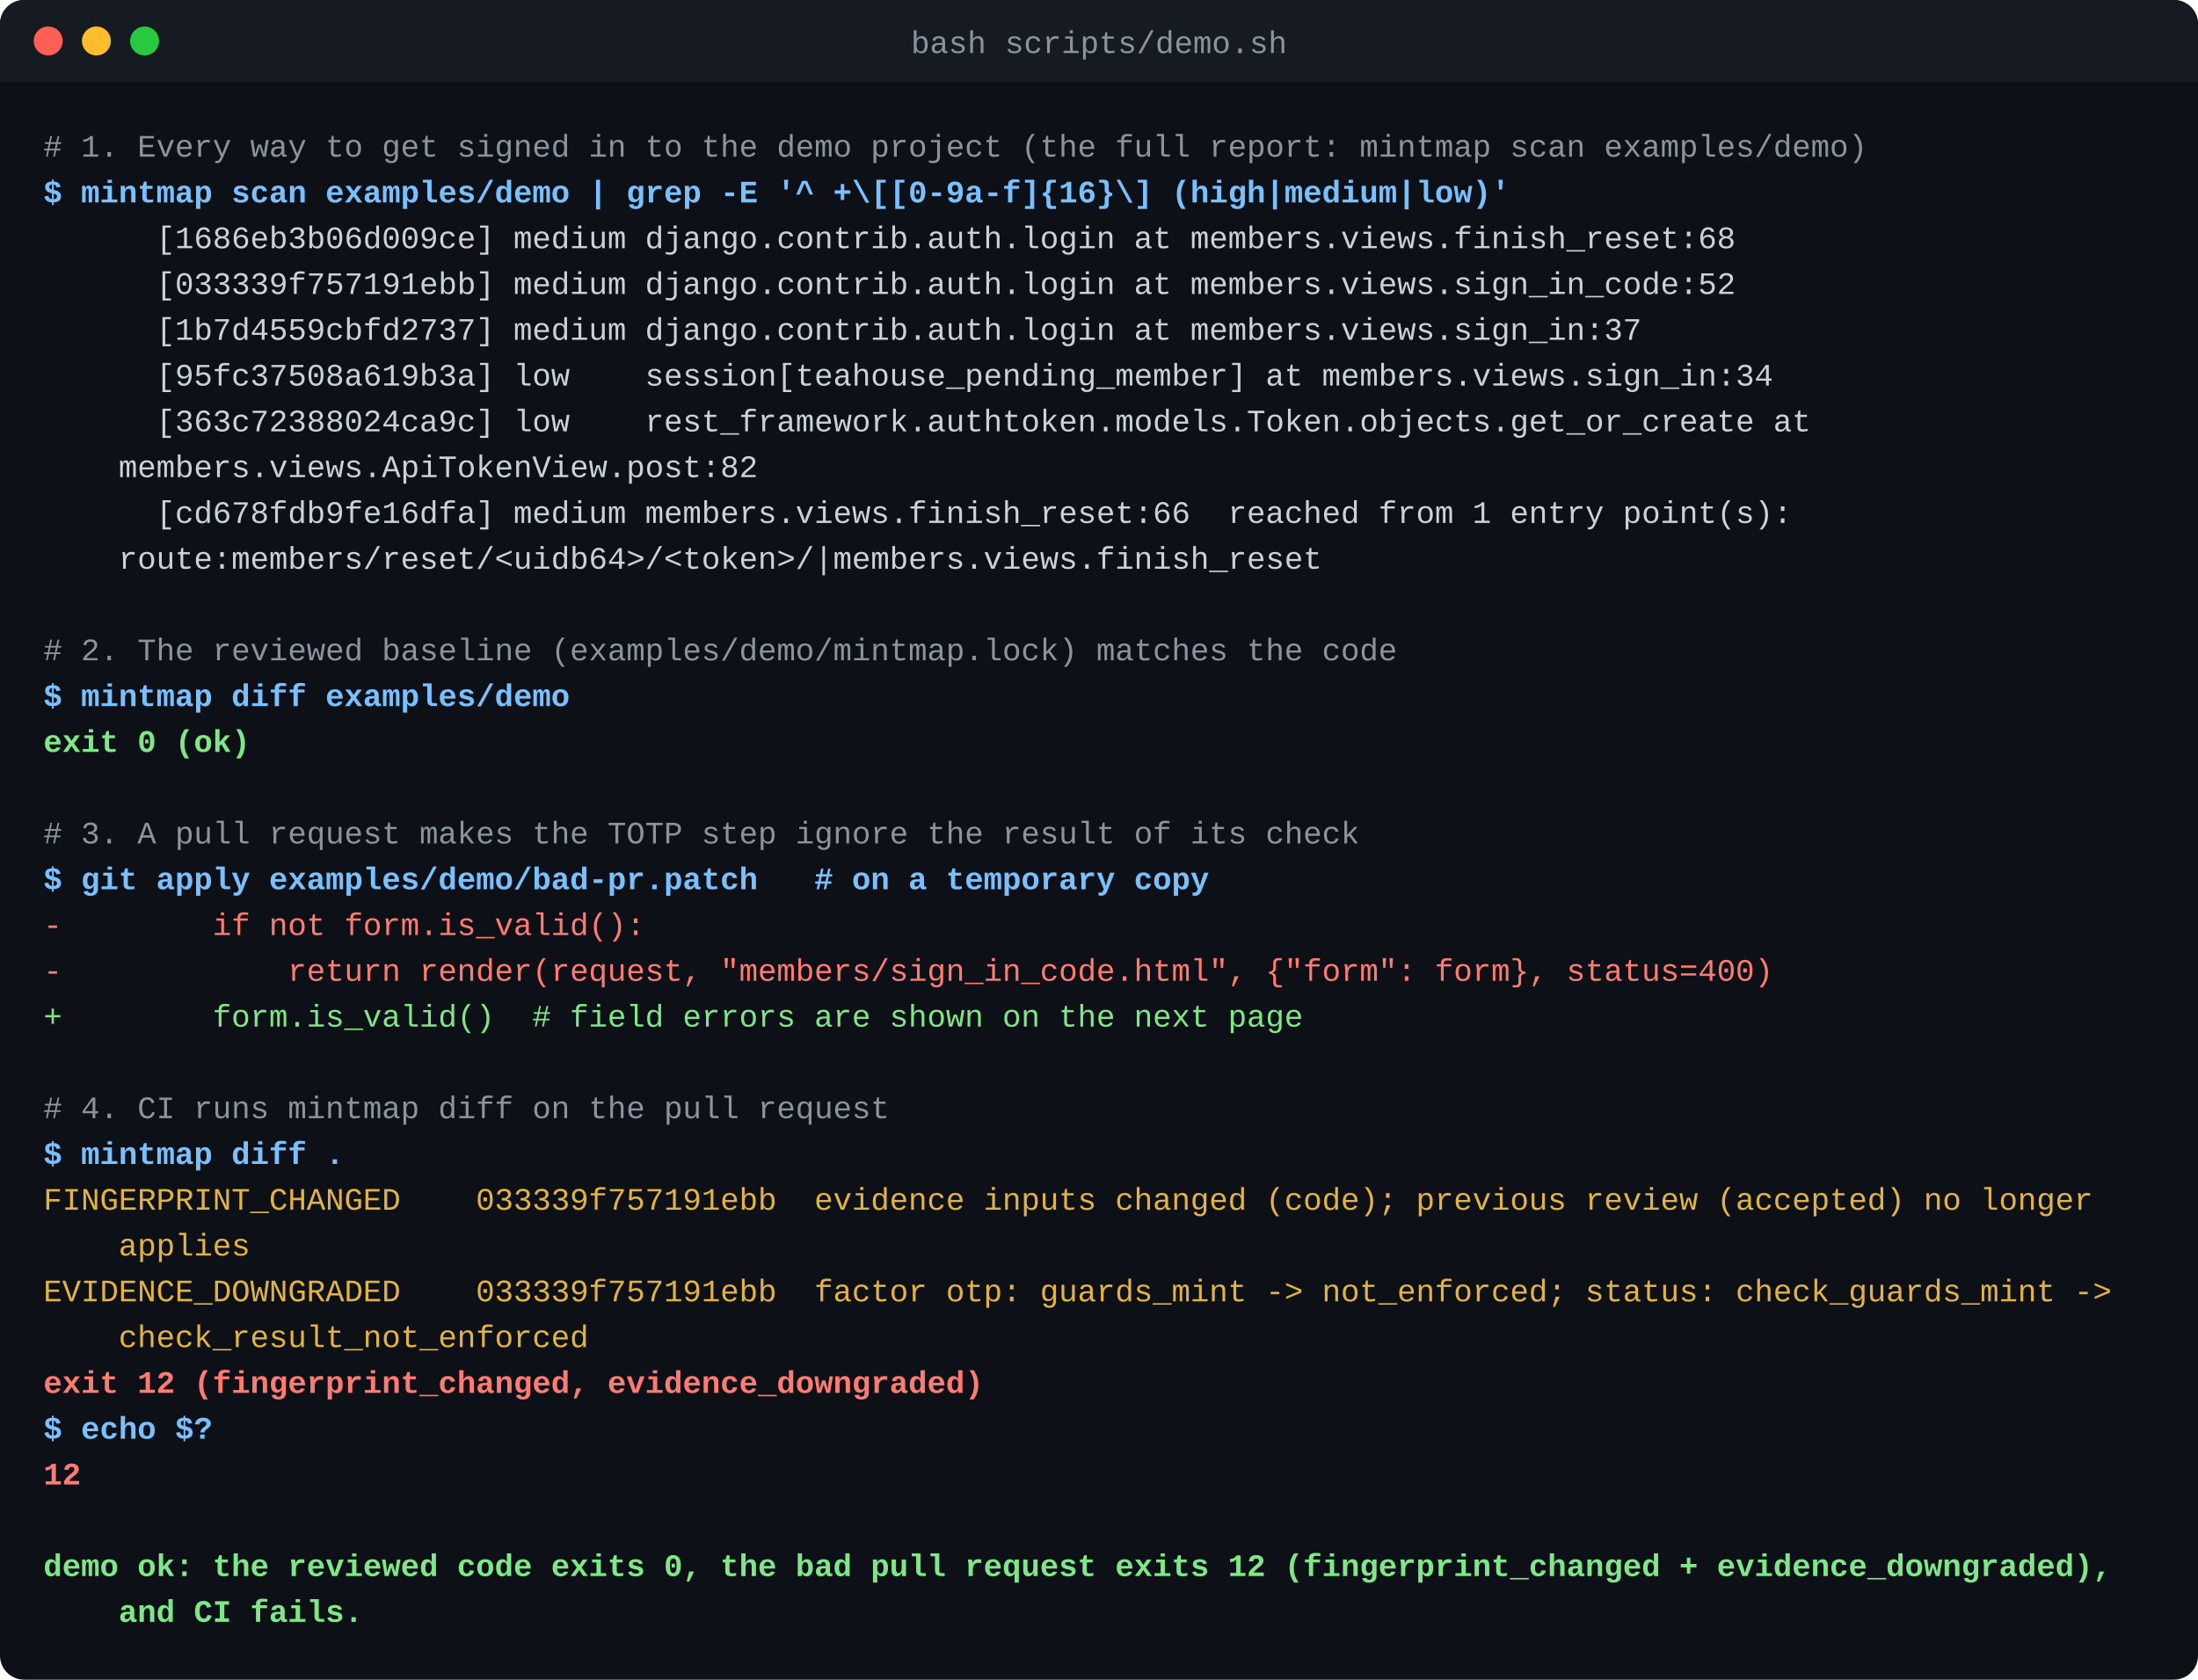
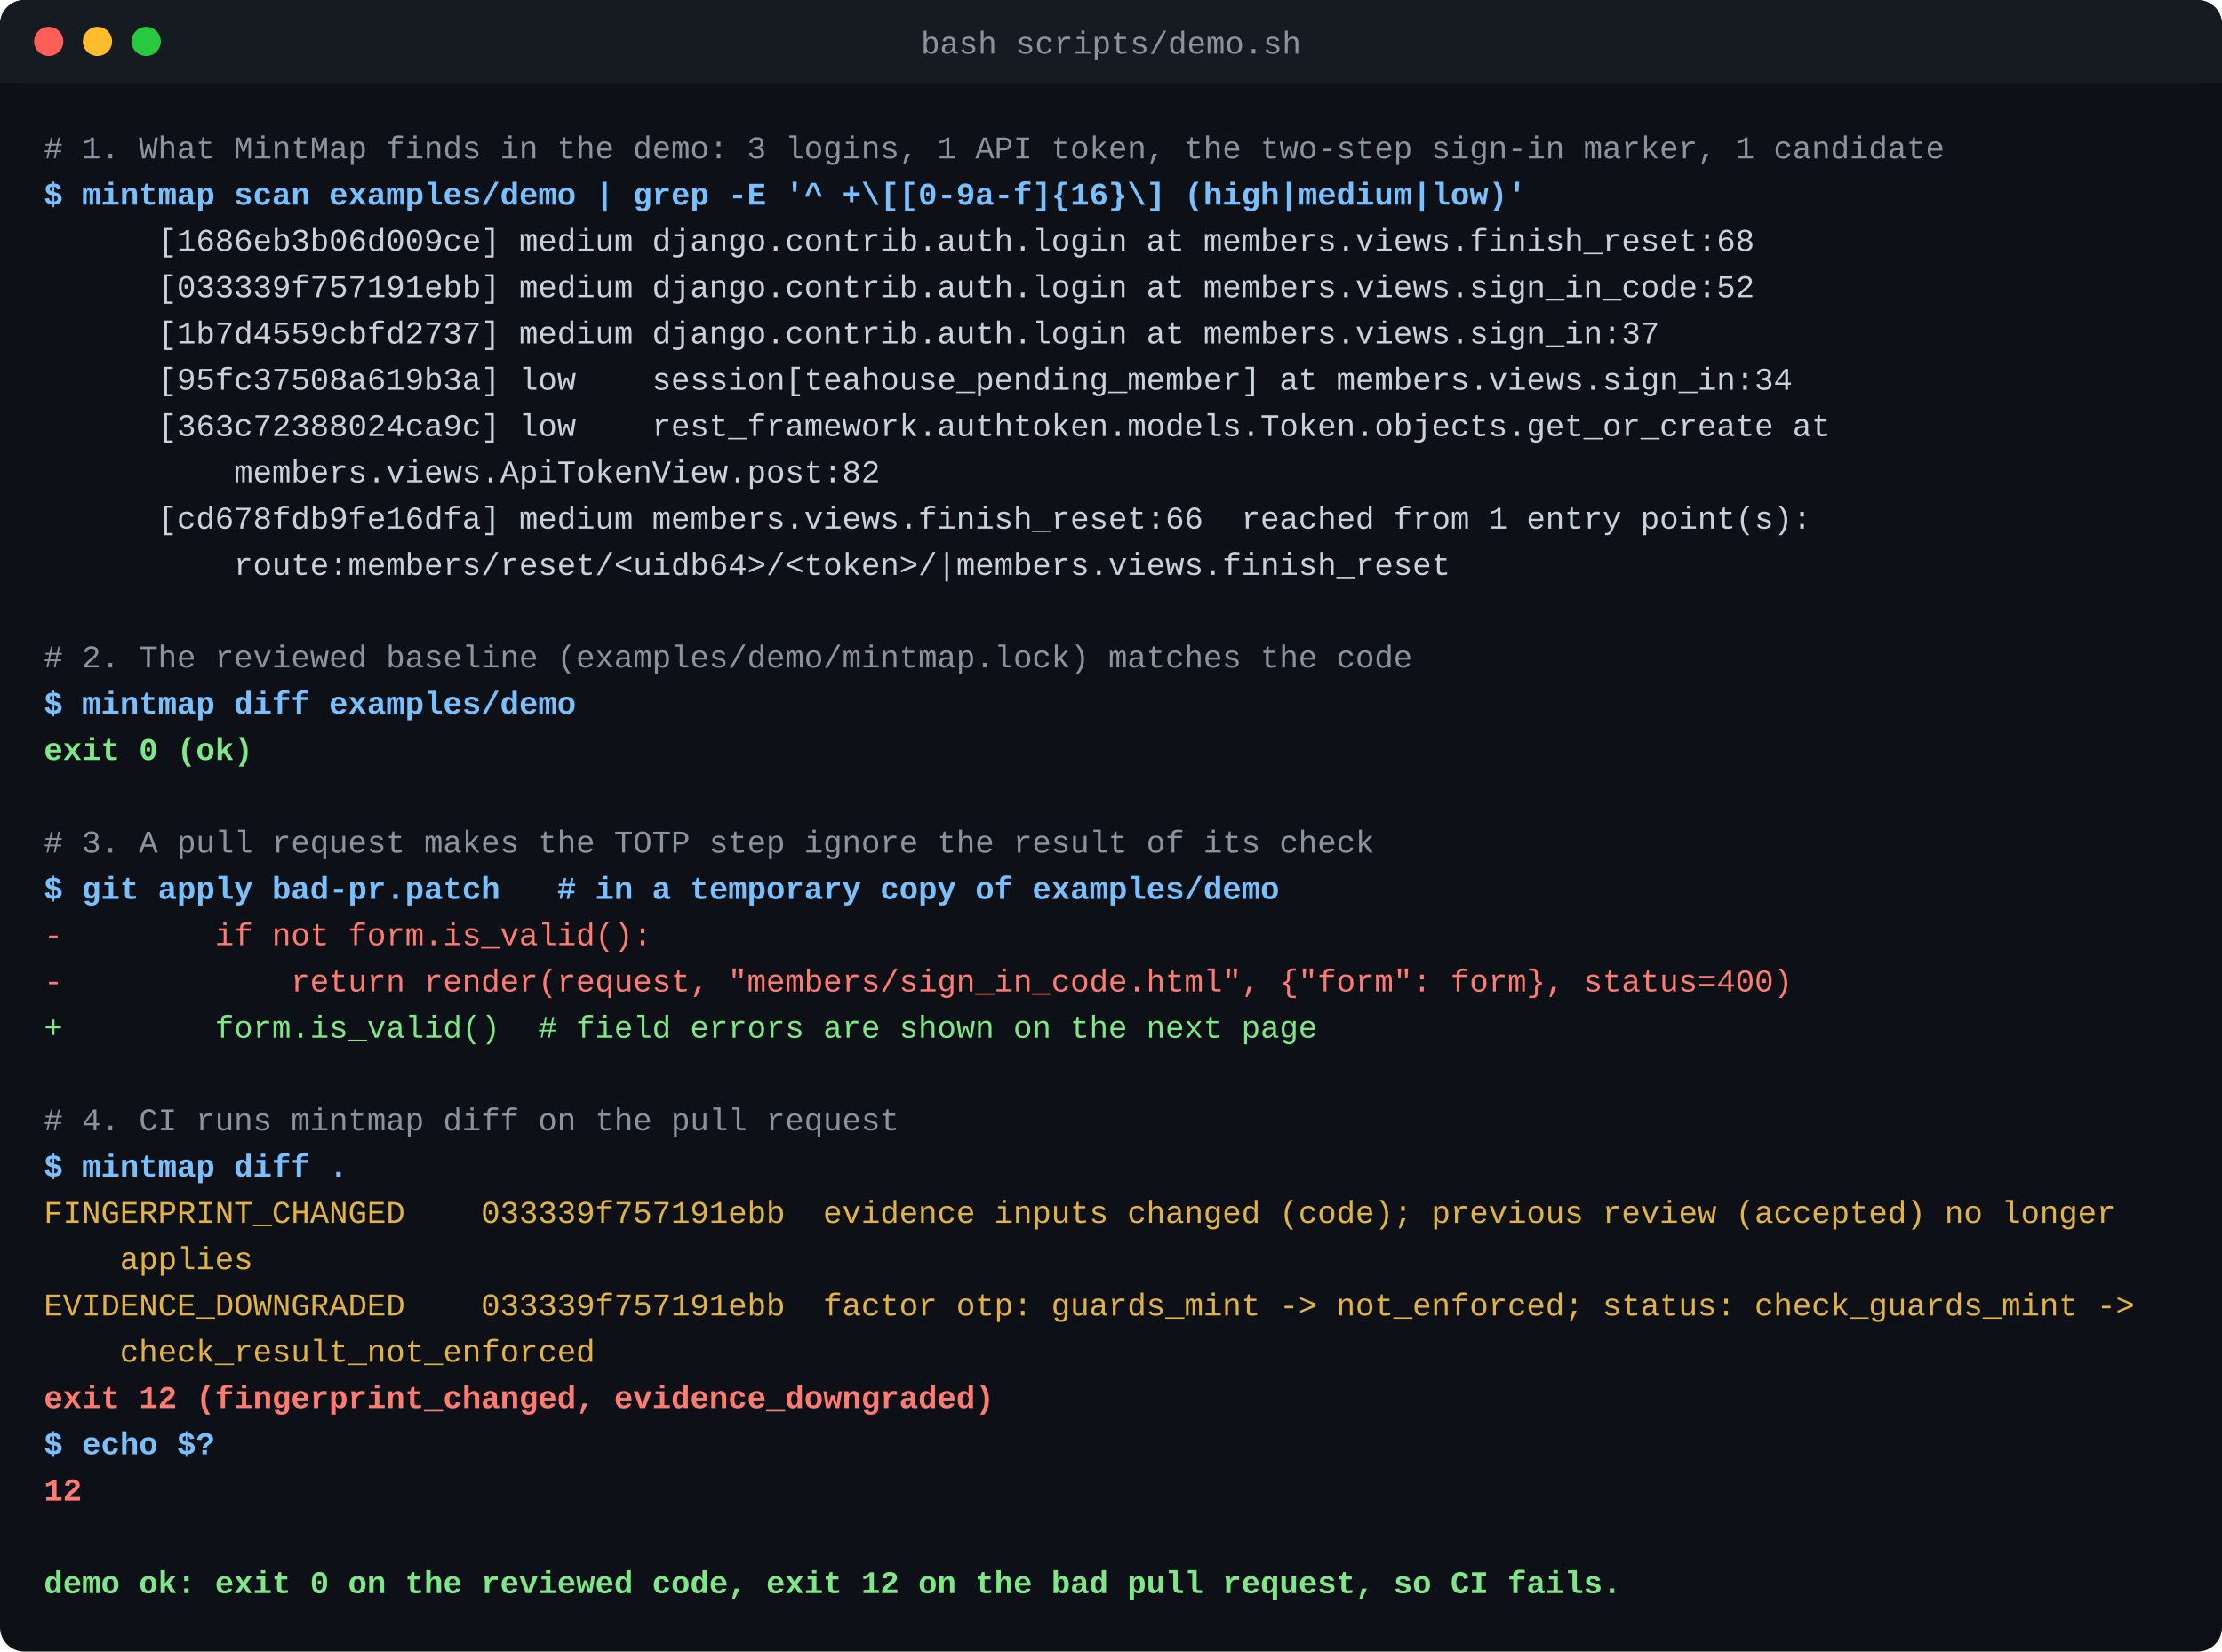
- <svg xmlns="http://www.w3.org/2000/svg" viewBox="0 0 912 697" width="912" height="697" role="img" aria-label="Terminal output of the MintMap demo: mintmap diff exits 12 on a pull request that makes a TOTP check ignore its result">
-   <rect width="912" height="697" rx="10" fill="#0d1117" />
+ <svg xmlns="http://www.w3.org/2000/svg" viewBox="0 0 912 678" width="912" height="678" role="img" aria-label="Terminal output of the MintMap demo: mintmap diff exits 12 on a pull request that makes a TOTP check ignore its result">
+   <rect width="912" height="678" rx="10" fill="#0d1117" />
  <rect width="912" height="34" rx="10" fill="#161b22" />
  <rect y="24" width="912" height="10" fill="#161b22" />
  <circle cx="20" cy="17" r="6" fill="#ff5f56" />
  <circle cx="40" cy="17" r="6" fill="#ffbd2e" />
  <circle cx="60" cy="17" r="6" fill="#27c93f" />
  <text x="456.0" y="22" text-anchor="middle" fill="#8b949e" font-size="13" font-family="ui-monospace,SFMono-Regular,Menlo,Consolas,Liberation Mono,monospace">bash scripts/demo.sh</text>
  <g font-size="13" font-family="ui-monospace,SFMono-Regular,Menlo,Consolas,Liberation Mono,monospace" xml:space="preserve">
-     <text x="18" y="65" fill="#8b949e" textLength="758.5" lengthAdjust="spacingAndGlyphs"># 1. Every way to get signed in to the demo project (the full report: mintmap scan examples/demo)</text>
-     <text x="18" y="84" fill="#79c0ff" font-weight="bold" textLength="610.0" lengthAdjust="spacingAndGlyphs">$ mintmap scan examples/demo | grep -E '^ +\[[0-9a-f]{16}\] (high|medium|low)'</text>
-     <text x="18" y="103" fill="#c9d1d9" textLength="703.8" lengthAdjust="spacingAndGlyphs">      [1686eb3b06d009ce] medium django.contrib.auth.login at members.views.finish_reset:68</text>
-     <text x="18" y="122" fill="#c9d1d9" textLength="703.8" lengthAdjust="spacingAndGlyphs">      [033339f757191ebb] medium django.contrib.auth.login at members.views.sign_in_code:52</text>
-     <text x="18" y="141" fill="#c9d1d9" textLength="664.7" lengthAdjust="spacingAndGlyphs">      [1b7d4559cbfd2737] medium django.contrib.auth.login at members.views.sign_in:37</text>
-     <text x="18" y="160" fill="#c9d1d9" textLength="719.4" lengthAdjust="spacingAndGlyphs">      [95fc37508a619b3a] low    session[teahouse_pending_member] at members.views.sign_in:34</text>
-     <text x="18" y="179" fill="#c9d1d9" textLength="735.1" lengthAdjust="spacingAndGlyphs">      [363c72388024ca9c] low    rest_framework.authtoken.models.Token.objects.get_or_create at</text>
-     <text x="18" y="198" fill="#c9d1d9" textLength="297.2" lengthAdjust="spacingAndGlyphs">    members.views.ApiTokenView.post:82</text>
-     <text x="18" y="217" fill="#c9d1d9" textLength="727.3" lengthAdjust="spacingAndGlyphs">      [cd678fdb9fe16dfa] medium members.views.finish_reset:66  reached from 1 entry point(s):</text>
-     <text x="18" y="236" fill="#c9d1d9" textLength="531.8" lengthAdjust="spacingAndGlyphs">    route:members/reset/&lt;uidb64&gt;/&lt;token&gt;/|members.views.finish_reset</text>
-     <text x="18" y="274" fill="#8b949e" textLength="563.0" lengthAdjust="spacingAndGlyphs"># 2. The reviewed baseline (examples/demo/mintmap.lock) matches the code</text>
-     <text x="18" y="293" fill="#79c0ff" font-weight="bold" textLength="219.0" lengthAdjust="spacingAndGlyphs">$ mintmap diff examples/demo</text>
-     <text x="18" y="312" fill="#7ee787" font-weight="bold" textLength="86.0" lengthAdjust="spacingAndGlyphs">exit 0 (ok)</text>
-     <text x="18" y="350" fill="#8b949e" textLength="547.4" lengthAdjust="spacingAndGlyphs"># 3. A pull request makes the TOTP step ignore the result of its check</text>
-     <text x="18" y="369" fill="#79c0ff" font-weight="bold" textLength="484.8" lengthAdjust="spacingAndGlyphs">$ git apply examples/demo/bad-pr.patch   # on a temporary copy</text>
-     <text x="18" y="388" fill="#ff7b72" textLength="250.2" lengthAdjust="spacingAndGlyphs">-        if not form.is_valid():</text>
-     <text x="18" y="407" fill="#ff7b72" textLength="719.4" lengthAdjust="spacingAndGlyphs">-            return render(request, "members/sign_in_code.html", {"form": form}, status=400)</text>
-     <text x="18" y="426" fill="#7ee787" textLength="523.9" lengthAdjust="spacingAndGlyphs">+        form.is_valid()  # field errors are shown on the next page</text>
-     <text x="18" y="464" fill="#8b949e" textLength="351.9" lengthAdjust="spacingAndGlyphs"># 4. CI runs mintmap diff on the pull request</text>
-     <text x="18" y="483" fill="#79c0ff" font-weight="bold" textLength="125.1" lengthAdjust="spacingAndGlyphs">$ mintmap diff .</text>
-     <text x="18" y="502" fill="#e3b341" textLength="852.4" lengthAdjust="spacingAndGlyphs">FINGERPRINT_CHANGED    033339f757191ebb  evidence inputs changed (code); previous review (accepted) no longer</text>
-     <text x="18" y="521" fill="#e3b341" textLength="86.0" lengthAdjust="spacingAndGlyphs">    applies</text>
-     <text x="18" y="540" fill="#e3b341" textLength="860.2" lengthAdjust="spacingAndGlyphs">EVIDENCE_DOWNGRADED    033339f757191ebb  factor otp: guards_mint -&gt; not_enforced; status: check_guards_mint -&gt;</text>
-     <text x="18" y="559" fill="#e3b341" textLength="226.8" lengthAdjust="spacingAndGlyphs">    check_result_not_enforced</text>
-     <text x="18" y="578" fill="#ff7b72" font-weight="bold" textLength="391.0" lengthAdjust="spacingAndGlyphs">exit 12 (fingerprint_changed, evidence_downgraded)</text>
-     <text x="18" y="597" fill="#79c0ff" font-weight="bold" textLength="70.4" lengthAdjust="spacingAndGlyphs">$ echo $?</text>
+     <text x="18" y="65" fill="#8b949e" textLength="782.0" lengthAdjust="spacingAndGlyphs"># 1. What MintMap finds in the demo: 3 logins, 1 API token, the two-step sign-in marker, 1 candidate</text>
+     <text x="18" y="84" fill="#79c0ff" font-weight="bold" textLength="610.0" lengthAdjust="spacingAndGlyphs">$ mintmap scan examples/demo | grep -E '^ +\[[0-9a-f]{16}\] (high|medium|low)'</text>
+     <text x="18" y="103" fill="#c9d1d9" textLength="703.8" lengthAdjust="spacingAndGlyphs">      [1686eb3b06d009ce] medium django.contrib.auth.login at members.views.finish_reset:68</text>
+     <text x="18" y="122" fill="#c9d1d9" textLength="703.8" lengthAdjust="spacingAndGlyphs">      [033339f757191ebb] medium django.contrib.auth.login at members.views.sign_in_code:52</text>
+     <text x="18" y="141" fill="#c9d1d9" textLength="664.7" lengthAdjust="spacingAndGlyphs">      [1b7d4559cbfd2737] medium django.contrib.auth.login at members.views.sign_in:37</text>
+     <text x="18" y="160" fill="#c9d1d9" textLength="719.4" lengthAdjust="spacingAndGlyphs">      [95fc37508a619b3a] low    session[teahouse_pending_member] at members.views.sign_in:34</text>
+     <text x="18" y="179" fill="#c9d1d9" textLength="735.1" lengthAdjust="spacingAndGlyphs">      [363c72388024ca9c] low    rest_framework.authtoken.models.Token.objects.get_or_create at</text>
+     <text x="18" y="198" fill="#c9d1d9" textLength="344.1" lengthAdjust="spacingAndGlyphs">          members.views.ApiTokenView.post:82</text>
+     <text x="18" y="217" fill="#c9d1d9" textLength="727.3" lengthAdjust="spacingAndGlyphs">      [cd678fdb9fe16dfa] medium members.views.finish_reset:66  reached from 1 entry point(s):</text>
+     <text x="18" y="236" fill="#c9d1d9" textLength="578.7" lengthAdjust="spacingAndGlyphs">          route:members/reset/&lt;uidb64&gt;/&lt;token&gt;/|members.views.finish_reset</text>
+     <text x="18" y="274" fill="#8b949e" textLength="563.0" lengthAdjust="spacingAndGlyphs"># 2. The reviewed baseline (examples/demo/mintmap.lock) matches the code</text>
+     <text x="18" y="293" fill="#79c0ff" font-weight="bold" textLength="219.0" lengthAdjust="spacingAndGlyphs">$ mintmap diff examples/demo</text>
+     <text x="18" y="312" fill="#7ee787" font-weight="bold" textLength="86.0" lengthAdjust="spacingAndGlyphs">exit 0 (ok)</text>
+     <text x="18" y="350" fill="#8b949e" textLength="547.4" lengthAdjust="spacingAndGlyphs"># 3. A pull request makes the TOTP step ignore the result of its check</text>
+     <text x="18" y="369" fill="#79c0ff" font-weight="bold" textLength="508.3" lengthAdjust="spacingAndGlyphs">$ git apply bad-pr.patch   # in a temporary copy of examples/demo</text>
+     <text x="18" y="388" fill="#ff7b72" textLength="250.2" lengthAdjust="spacingAndGlyphs">-        if not form.is_valid():</text>
+     <text x="18" y="407" fill="#ff7b72" textLength="719.4" lengthAdjust="spacingAndGlyphs">-            return render(request, "members/sign_in_code.html", {"form": form}, status=400)</text>
+     <text x="18" y="426" fill="#7ee787" textLength="523.9" lengthAdjust="spacingAndGlyphs">+        form.is_valid()  # field errors are shown on the next page</text>
+     <text x="18" y="464" fill="#8b949e" textLength="351.9" lengthAdjust="spacingAndGlyphs"># 4. CI runs mintmap diff on the pull request</text>
+     <text x="18" y="483" fill="#79c0ff" font-weight="bold" textLength="125.1" lengthAdjust="spacingAndGlyphs">$ mintmap diff .</text>
+     <text x="18" y="502" fill="#e3b341" textLength="852.4" lengthAdjust="spacingAndGlyphs">FINGERPRINT_CHANGED    033339f757191ebb  evidence inputs changed (code); previous review (accepted) no longer</text>
+     <text x="18" y="521" fill="#e3b341" textLength="86.0" lengthAdjust="spacingAndGlyphs">    applies</text>
+     <text x="18" y="540" fill="#e3b341" textLength="860.2" lengthAdjust="spacingAndGlyphs">EVIDENCE_DOWNGRADED    033339f757191ebb  factor otp: guards_mint -&gt; not_enforced; status: check_guards_mint -&gt;</text>
+     <text x="18" y="559" fill="#e3b341" textLength="226.8" lengthAdjust="spacingAndGlyphs">    check_result_not_enforced</text>
+     <text x="18" y="578" fill="#ff7b72" font-weight="bold" textLength="391.0" lengthAdjust="spacingAndGlyphs">exit 12 (fingerprint_changed, evidence_downgraded)</text>
+     <text x="18" y="597" fill="#79c0ff" font-weight="bold" textLength="70.4" lengthAdjust="spacingAndGlyphs">$ echo $?</text>
    <text x="18" y="616" fill="#ff7b72" font-weight="bold" textLength="15.6" lengthAdjust="spacingAndGlyphs">12</text>
-     <text x="18" y="654" fill="#7ee787" font-weight="bold" textLength="860.2" lengthAdjust="spacingAndGlyphs">demo ok: the reviewed code exits 0, the bad pull request exits 12 (fingerprint_changed + evidence_downgraded),</text>
-     <text x="18" y="673" fill="#7ee787" font-weight="bold" textLength="132.9" lengthAdjust="spacingAndGlyphs">    and CI fails.</text>
+     <text x="18" y="654" fill="#7ee787" font-weight="bold" textLength="649.1" lengthAdjust="spacingAndGlyphs">demo ok: exit 0 on the reviewed code, exit 12 on the bad pull request, so CI fails.</text>
  </g>
</svg>
